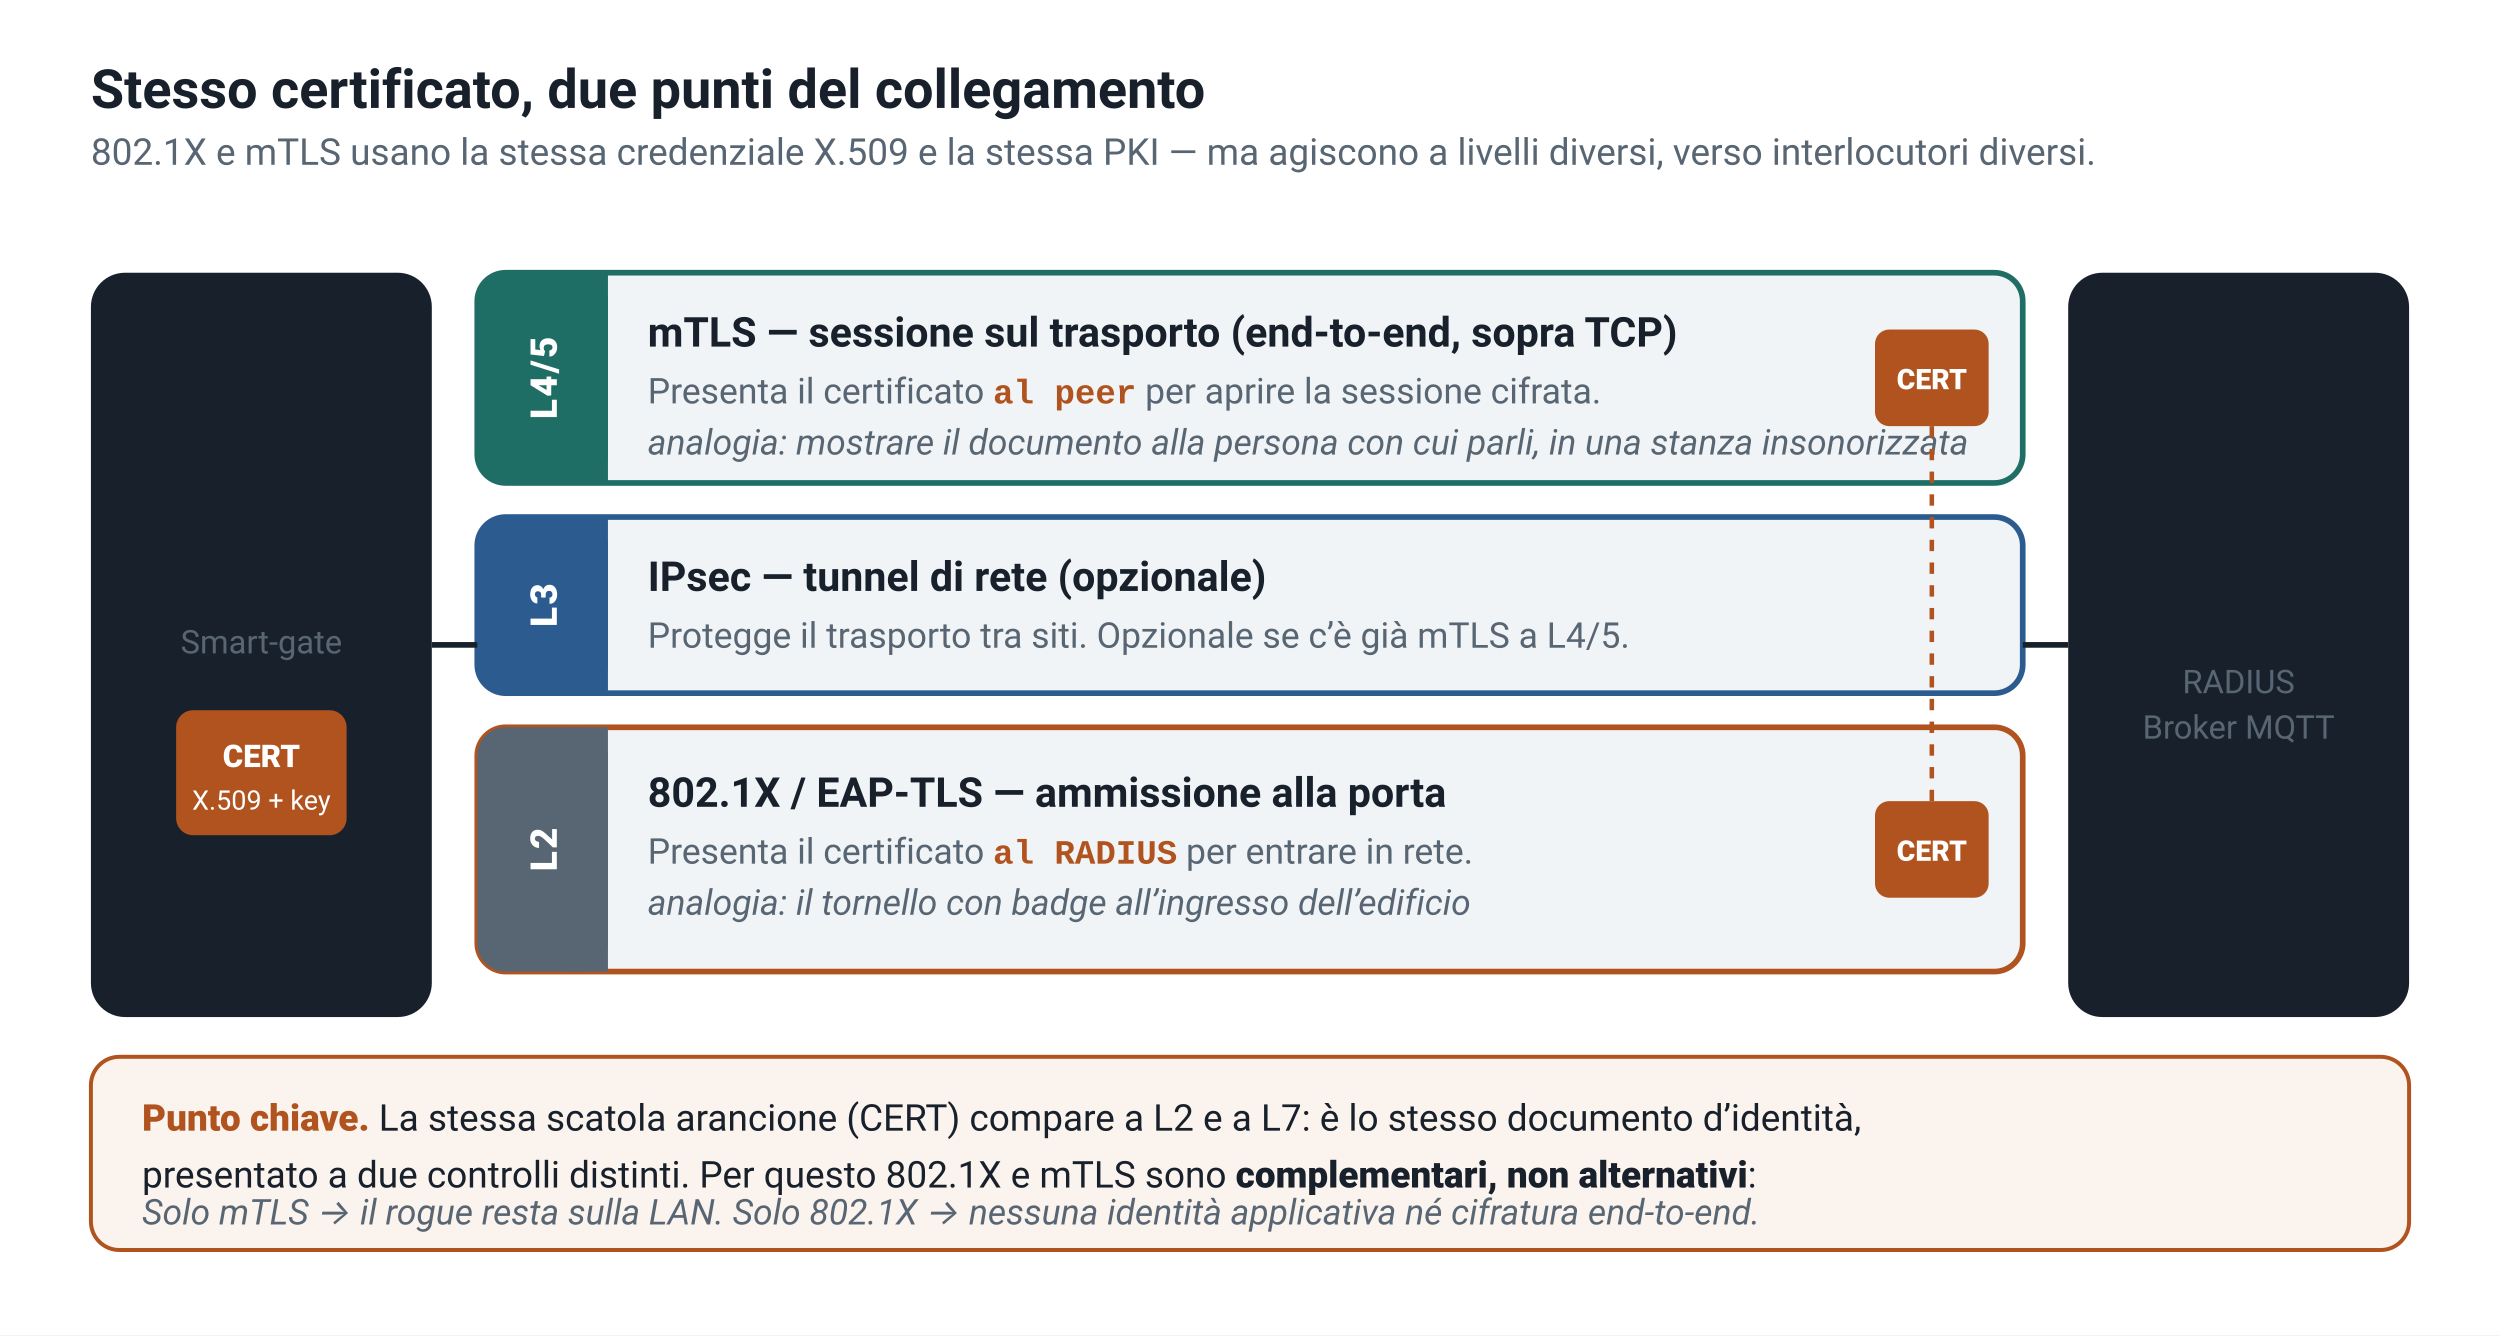
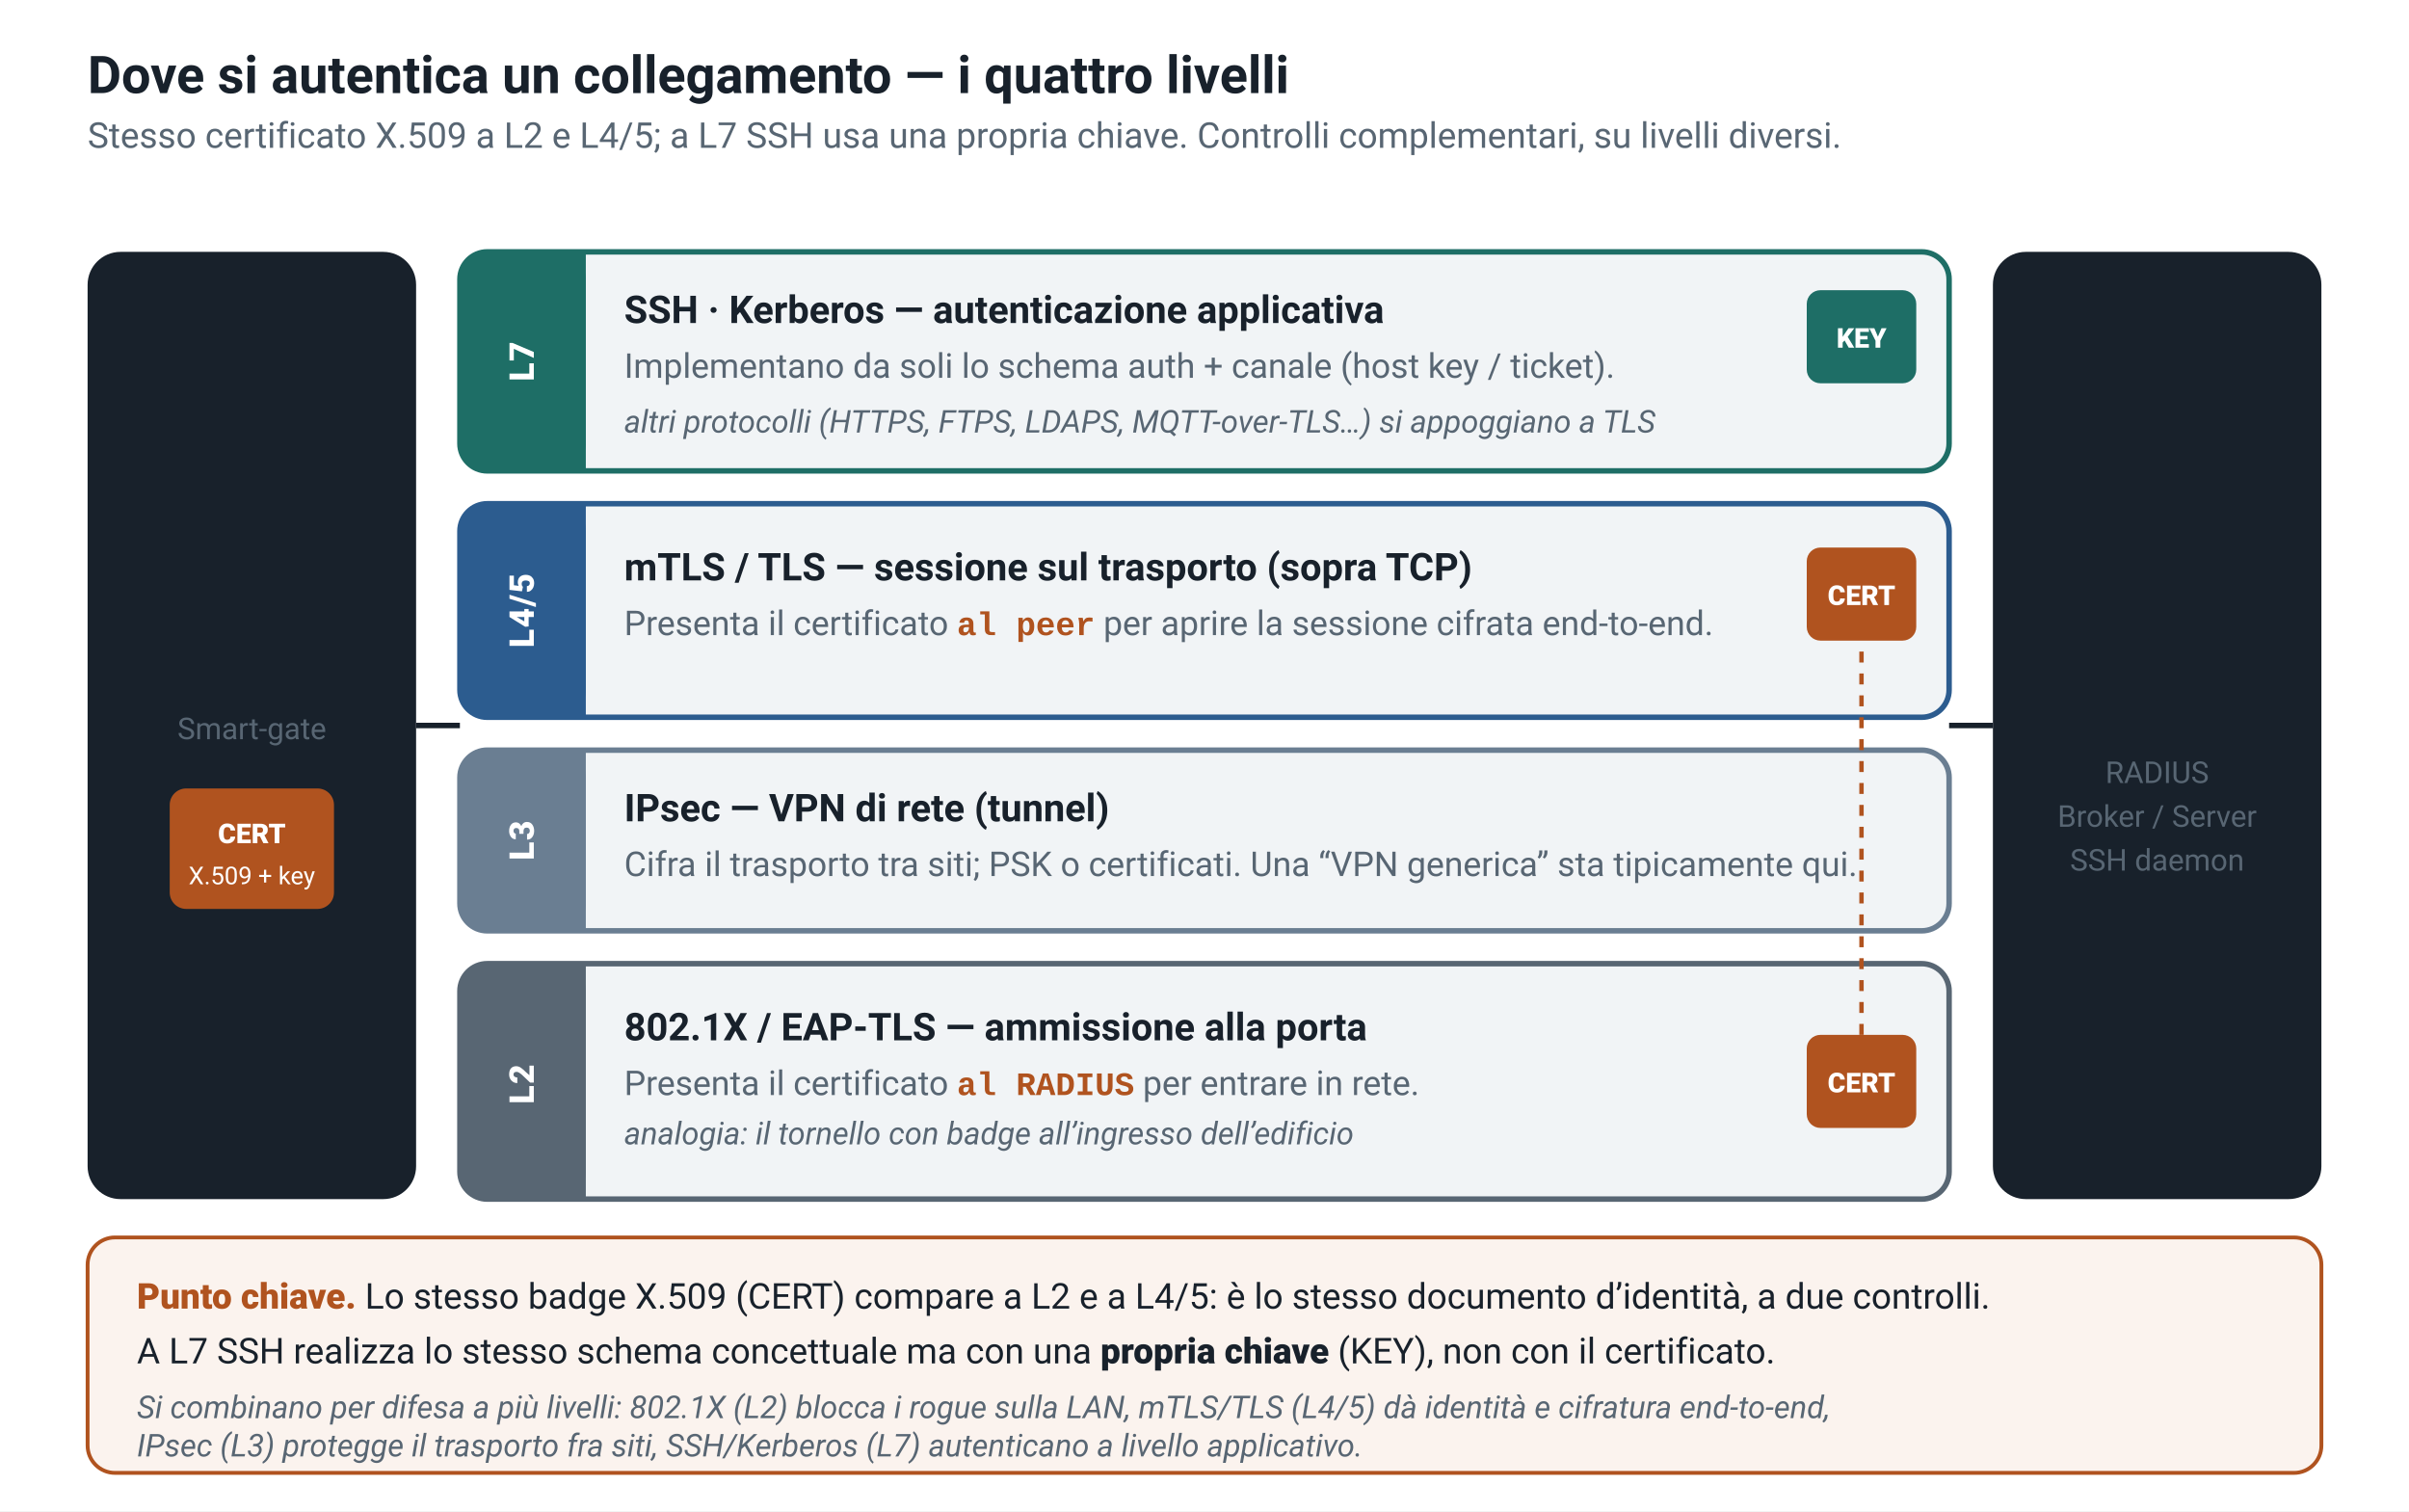
- <svg xmlns="http://www.w3.org/2000/svg" viewBox="0 0 880 470" font-family="'Segoe UI', system-ui, -apple-system, Roboto, sans-serif">
+ <svg xmlns="http://www.w3.org/2000/svg" viewBox="0 0 880 552" font-family="'Segoe UI', system-ui, -apple-system, Roboto, sans-serif">
  <style>
    .ttl  { font-size: 19px; font-weight: 700; fill:#18212B; }
    .sub  { font-size: 13px; fill:#586673; }
-     .lane-l{ font-size: 13px; font-weight:800; letter-spacing:.06em; }
-     .lane-t{ font-size: 14.5px; font-weight:700; fill:#18212B; }
+     .lane-l{ font-size: 12.5px; font-weight:800; letter-spacing:.04em; }
+     .lane-t{ font-size: 14px; font-weight:700; fill:#18212B; }
    .lane-d{ font-size: 12.5px; fill:#586673; }
    .node { font-size: 13.5px; font-weight:700; fill:#18212B; }
-     .node-s{ font-size:11.5px; fill:#586673; }
+     .node-s{ font-size:11px; fill:#586673; }
    .mono { font-size: 12px; font-family:'SFMono-Regular',Consolas,'Liberation Mono',monospace; fill:#B0531F; font-weight:700;}
-     .anno { font-size: 12.5px; font-style:italic; fill:#586673; }
+     .anno { font-size: 11.5px; font-style:italic; fill:#586673; }
    .cap  { font-size: 13px; fill:#18212B; }
+     .badge{ font-size:10px; font-weight:800; fill:#fff; }
+     .badge-s{ font-size:9px; fill:#fff; }
  </style>
-   <rect x="0" y="0" width="880" height="470" fill="#FFFFFF" />
-   <text x="32" y="38" class="ttl">Stesso certificato, due punti del collegamento</text>
-   <text x="32" y="58" class="sub">802.1X e mTLS usano la stessa credenziale X.509 e la stessa PKI — ma agiscono a livelli diversi, verso interlocutori diversi.</text>
-   <g>
-     <rect x="32" y="96" width="120" height="262" rx="12" fill="#18212B" />
-     <text x="92" y="210" text-anchor="middle" class="node" fill="#fff">Dispositivo</text>
-     <text x="92" y="230" text-anchor="middle" class="node-s" fill="#B8C2CC">Smart-gate</text>
-     <rect x="62" y="250" width="60" height="44" rx="6" fill="#B0531F" />
-     <text x="92" y="270" text-anchor="middle" font-size="11" font-weight="800" fill="#fff">CERT</text>
-     <text x="92" y="285" text-anchor="middle" font-size="9.5" fill="#fff">X.509 + key</text>
-   </g>
-   <g>
-     <rect x="728" y="96" width="120" height="262" rx="12" fill="#18212B" />
-     <text x="788" y="200" text-anchor="middle" class="node" fill="#fff">Rete +</text>
-     <text x="788" y="220" text-anchor="middle" class="node" fill="#fff">Servizio</text>
-     <text x="788" y="244" text-anchor="middle" class="node-s" fill="#B8C2CC">RADIUS</text>
-     <text x="788" y="260" text-anchor="middle" class="node-s" fill="#B8C2CC">Broker MQTT</text>
-   </g>
-   <g>
-     <rect x="168" y="96" width="544" height="74" rx="10" fill="#F1F4F6" stroke="#1E6E66" stroke-width="2" />
-     <rect x="168" y="96" width="46" height="74" rx="10" fill="#1E6E66" />
-     <rect x="200" y="96" width="14" height="74" fill="#1E6E66" />
-     <text x="191" y="138" text-anchor="middle" class="lane-l" fill="#fff" transform="rotate(-90 191 133)">L4/5</text>
-     <text x="228" y="122" class="lane-t">mTLS — sessione sul trasporto (end-to-end, sopra TCP)</text>
-     <text x="228" y="142" class="lane-d">Presenta il certificato <tspan class="mono">al peer</tspan> per aprire la sessione cifrata.</text>
-     <text x="228" y="160" class="anno">analogia: mostrare il documento alla persona con cui parli, in una stanza insonorizzata</text>
-     <rect x="660" y="116" width="40" height="34" rx="5" fill="#B0531F" />
-     <text x="680" y="137" text-anchor="middle" font-size="10" font-weight="800" fill="#fff">CERT</text>
-   </g>
-   <g>
-     <rect x="168" y="182" width="544" height="62" rx="10" fill="#F1F4F6" stroke="#2C5C8F" stroke-width="2" />
-     <rect x="168" y="182" width="46" height="62" rx="10" fill="#2C5C8F" />
-     <rect x="200" y="182" width="14" height="62" fill="#2C5C8F" />
-     <text x="191" y="218" text-anchor="middle" class="lane-l" fill="#fff" transform="rotate(-90 191 213)">L3</text>
-     <text x="228" y="208" class="lane-t">IPsec — tunnel di rete (opzionale)</text>
-     <text x="228" y="228" class="lane-d">Protegge il trasporto tra siti. Opzionale se c’è già mTLS a L4/5.</text>
-   </g>
-   <g>
-     <rect x="168" y="256" width="544" height="86" rx="10" fill="#F1F4F6" stroke="#B0531F" stroke-width="2" />
-     <rect x="168" y="256" width="46" height="86" rx="10" fill="#586673" />
-     <rect x="200" y="256" width="14" height="86" fill="#586673" />
-     <text x="191" y="304" text-anchor="middle" class="lane-l" fill="#fff" transform="rotate(-90 191 299)">L2</text>
-     <text x="228" y="284" class="lane-t">802.1X / EAP-TLS — ammissione alla porta</text>
-     <text x="228" y="304" class="lane-d">Presenta il certificato <tspan class="mono">al RADIUS</tspan> per entrare in rete.</text>
-     <text x="228" y="322" class="anno">analogia: il tornello con badge all’ingresso dell’edificio</text>
-     <rect x="660" y="282" width="40" height="34" rx="5" fill="#B0531F" />
-     <text x="680" y="303" text-anchor="middle" font-size="10" font-weight="800" fill="#fff">CERT</text>
-   </g>
-   <line x1="152" y1="227" x2="168" y2="227" stroke="#18212B" stroke-width="2" />
-   <line x1="712" y1="227" x2="728" y2="227" stroke="#18212B" stroke-width="2" />
-   <path d="M 680 282 L 680 150" fill="none" stroke="#B0531F" stroke-width="1.6" stroke-dasharray="4 4" />
-   <rect x="32" y="372" width="816" height="68" rx="10" fill="#FBF3EE" stroke="#B0531F" stroke-width="1.4" />
-   <text x="50" y="398" class="cap">
-     <tspan font-weight="800" fill="#B0531F">Punto chiave.</tspan> La stessa scatola arancione (CERT) compare a L2 e a L7: è lo stesso documento d’identità,</text>
-   <text x="50" y="418" class="cap">presentato a due controlli distinti. Per questo 802.1X e mTLS sono <tspan font-weight="800">complementari, non alternativi</tspan>:</text>
-   <text x="50" y="431" class="anno">Solo mTLS → il rogue resta sulla LAN. Solo 802.1X → nessuna identità applicativa né cifratura end-to-end.</text>
+   <rect x="0" y="0" width="880" height="552" fill="#FFFFFF" />
+   <text x="32" y="34" class="ttl">Dove si autentica un collegamento — i quattro livelli</text>
+   <text x="32" y="54" class="sub">Stesso certificato X.509 a L2 e L4/5; a L7 SSH usa una propria chiave. Controlli complementari, su livelli diversi.</text>
+   <rect x="32" y="92" width="120" height="346" rx="12" fill="#18212B" />
+   <text x="92" y="250" text-anchor="middle" class="node" fill="#fff">Dispositivo</text>
+   <text x="92" y="270" text-anchor="middle" class="node-s" fill="#B8C2CC">Smart-gate</text>
+   <rect x="62" y="288" width="60" height="44" rx="6" fill="#B0531F" />
+   <text x="92" y="308" text-anchor="middle" class="badge">CERT</text>
+   <text x="92" y="323" text-anchor="middle" class="badge-s">X.509 + key</text>
+   <rect x="728" y="92" width="120" height="346" rx="12" fill="#18212B" />
+   <text x="788" y="240" text-anchor="middle" class="node" fill="#fff">Rete +</text>
+   <text x="788" y="260" text-anchor="middle" class="node" fill="#fff">Servizio</text>
+   <text x="788" y="286" text-anchor="middle" class="node-s" fill="#B8C2CC">RADIUS</text>
+   <text x="788" y="302" text-anchor="middle" class="node-s" fill="#B8C2CC">Broker / Server</text>
+   <text x="788" y="318" text-anchor="middle" class="node-s" fill="#B8C2CC">SSH daemon</text>
+   <line x1="152" y1="265" x2="168" y2="265" stroke="#18212B" stroke-width="2" />
+   <line x1="712" y1="265" x2="728" y2="265" stroke="#18212B" stroke-width="2" />
+   <rect x="168" y="92" width="544" height="80" rx="10" fill="#F1F4F6" stroke="#1E6E66" stroke-width="2" />
+   <rect x="168" y="92" width="46" height="80" rx="10" fill="#1E6E66" />
+   <rect x="200" y="92" width="14" height="80" fill="#1E6E66" />
+   <text x="191" y="136" text-anchor="middle" class="lane-l" fill="#fff" transform="rotate(-90 191 132)">L7</text>
+   <text x="228" y="118" class="lane-t">SSH · Kerberos — autenticazione applicativa</text>
+   <text x="228" y="138" class="lane-d">Implementano da soli lo schema auth + canale (host key / ticket).</text>
+   <text x="228" y="158" class="anno">altri protocolli (HTTPS, FTPS, LDAPS, MQTT-over-TLS…) si appoggiano a TLS</text>
+   <rect x="660" y="106" width="40" height="34" rx="5" fill="#1E6E66" />
+   <text x="680" y="127" text-anchor="middle" class="badge">KEY</text>
+   <rect x="168" y="184" width="544" height="78" rx="10" fill="#F1F4F6" stroke="#2C5C8F" stroke-width="2" />
+   <rect x="168" y="184" width="46" height="78" rx="10" fill="#2C5C8F" />
+   <rect x="200" y="184" width="14" height="78" fill="#2C5C8F" />
+   <text x="191" y="227" text-anchor="middle" class="lane-l" fill="#fff" transform="rotate(-90 191 223)">L4/5</text>
+   <text x="228" y="212" class="lane-t">mTLS / TLS — sessione sul trasporto (sopra TCP)</text>
+   <text x="228" y="232" class="lane-d">Presenta il certificato <tspan class="mono">al peer</tspan> per aprire la sessione cifrata end-to-end.</text>
+   <rect x="660" y="200" width="40" height="34" rx="5" fill="#B0531F" />
+   <text x="680" y="221" text-anchor="middle" class="badge">CERT</text>
+   <rect x="168" y="274" width="544" height="66" rx="10" fill="#F1F4F6" stroke="#6A7E92" stroke-width="2" />
+   <rect x="168" y="274" width="46" height="66" rx="10" fill="#6A7E92" />
+   <rect x="200" y="274" width="14" height="66" fill="#6A7E92" />
+   <text x="191" y="311" text-anchor="middle" class="lane-l" fill="#fff" transform="rotate(-90 191 307)">L3</text>
+   <text x="228" y="300" class="lane-t">IPsec — VPN di rete (tunnel)</text>
+   <text x="228" y="320" class="lane-d">Cifra il trasporto tra siti; PSK o certificati. Una “VPN generica” sta tipicamente qui.</text>
+   <rect x="168" y="352" width="544" height="86" rx="10" fill="#F1F4F6" stroke="#586673" stroke-width="2" />
+   <rect x="168" y="352" width="46" height="86" rx="10" fill="#586673" />
+   <rect x="200" y="352" width="14" height="86" fill="#586673" />
+   <text x="191" y="400" text-anchor="middle" class="lane-l" fill="#fff" transform="rotate(-90 191 396)">L2</text>
+   <text x="228" y="380" class="lane-t">802.1X / EAP-TLS — ammissione alla porta</text>
+   <text x="228" y="400" class="lane-d">Presenta il certificato <tspan class="mono">al RADIUS</tspan> per entrare in rete.</text>
+   <text x="228" y="418" class="anno">analogia: il tornello con badge all’ingresso dell’edificio</text>
+   <rect x="660" y="378" width="40" height="34" rx="5" fill="#B0531F" />
+   <text x="680" y="399" text-anchor="middle" class="badge">CERT</text>
+   <path d="M 680 378 L 680 234" fill="none" stroke="#B0531F" stroke-width="1.6" stroke-dasharray="4 4" />
+   <rect x="32" y="452" width="816" height="86" rx="10" fill="#FBF3EE" stroke="#B0531F" stroke-width="1.4" />
+   <text x="50" y="478" class="cap">
+     <tspan font-weight="800" fill="#B0531F">Punto chiave.</tspan> Lo stesso badge X.509 (CERT) compare a L2 e a L4/5: è lo stesso documento d’identità, a due controlli.</text>
+   <text x="50" y="498" class="cap">A L7 SSH realizza lo stesso schema concettuale ma con una <tspan font-weight="800">propria chiave</tspan> (KEY), non con il certificato.</text>
+   <text x="50" y="518" class="anno">Si combinano per difesa a più livelli: 802.1X (L2) blocca i rogue sulla LAN, mTLS/TLS (L4/5) dà identità e cifratura end-to-end,</text>
+   <text x="50" y="532" class="anno">IPsec (L3) protegge il trasporto fra siti, SSH/Kerberos (L7) autenticano a livello applicativo.</text>
</svg>
